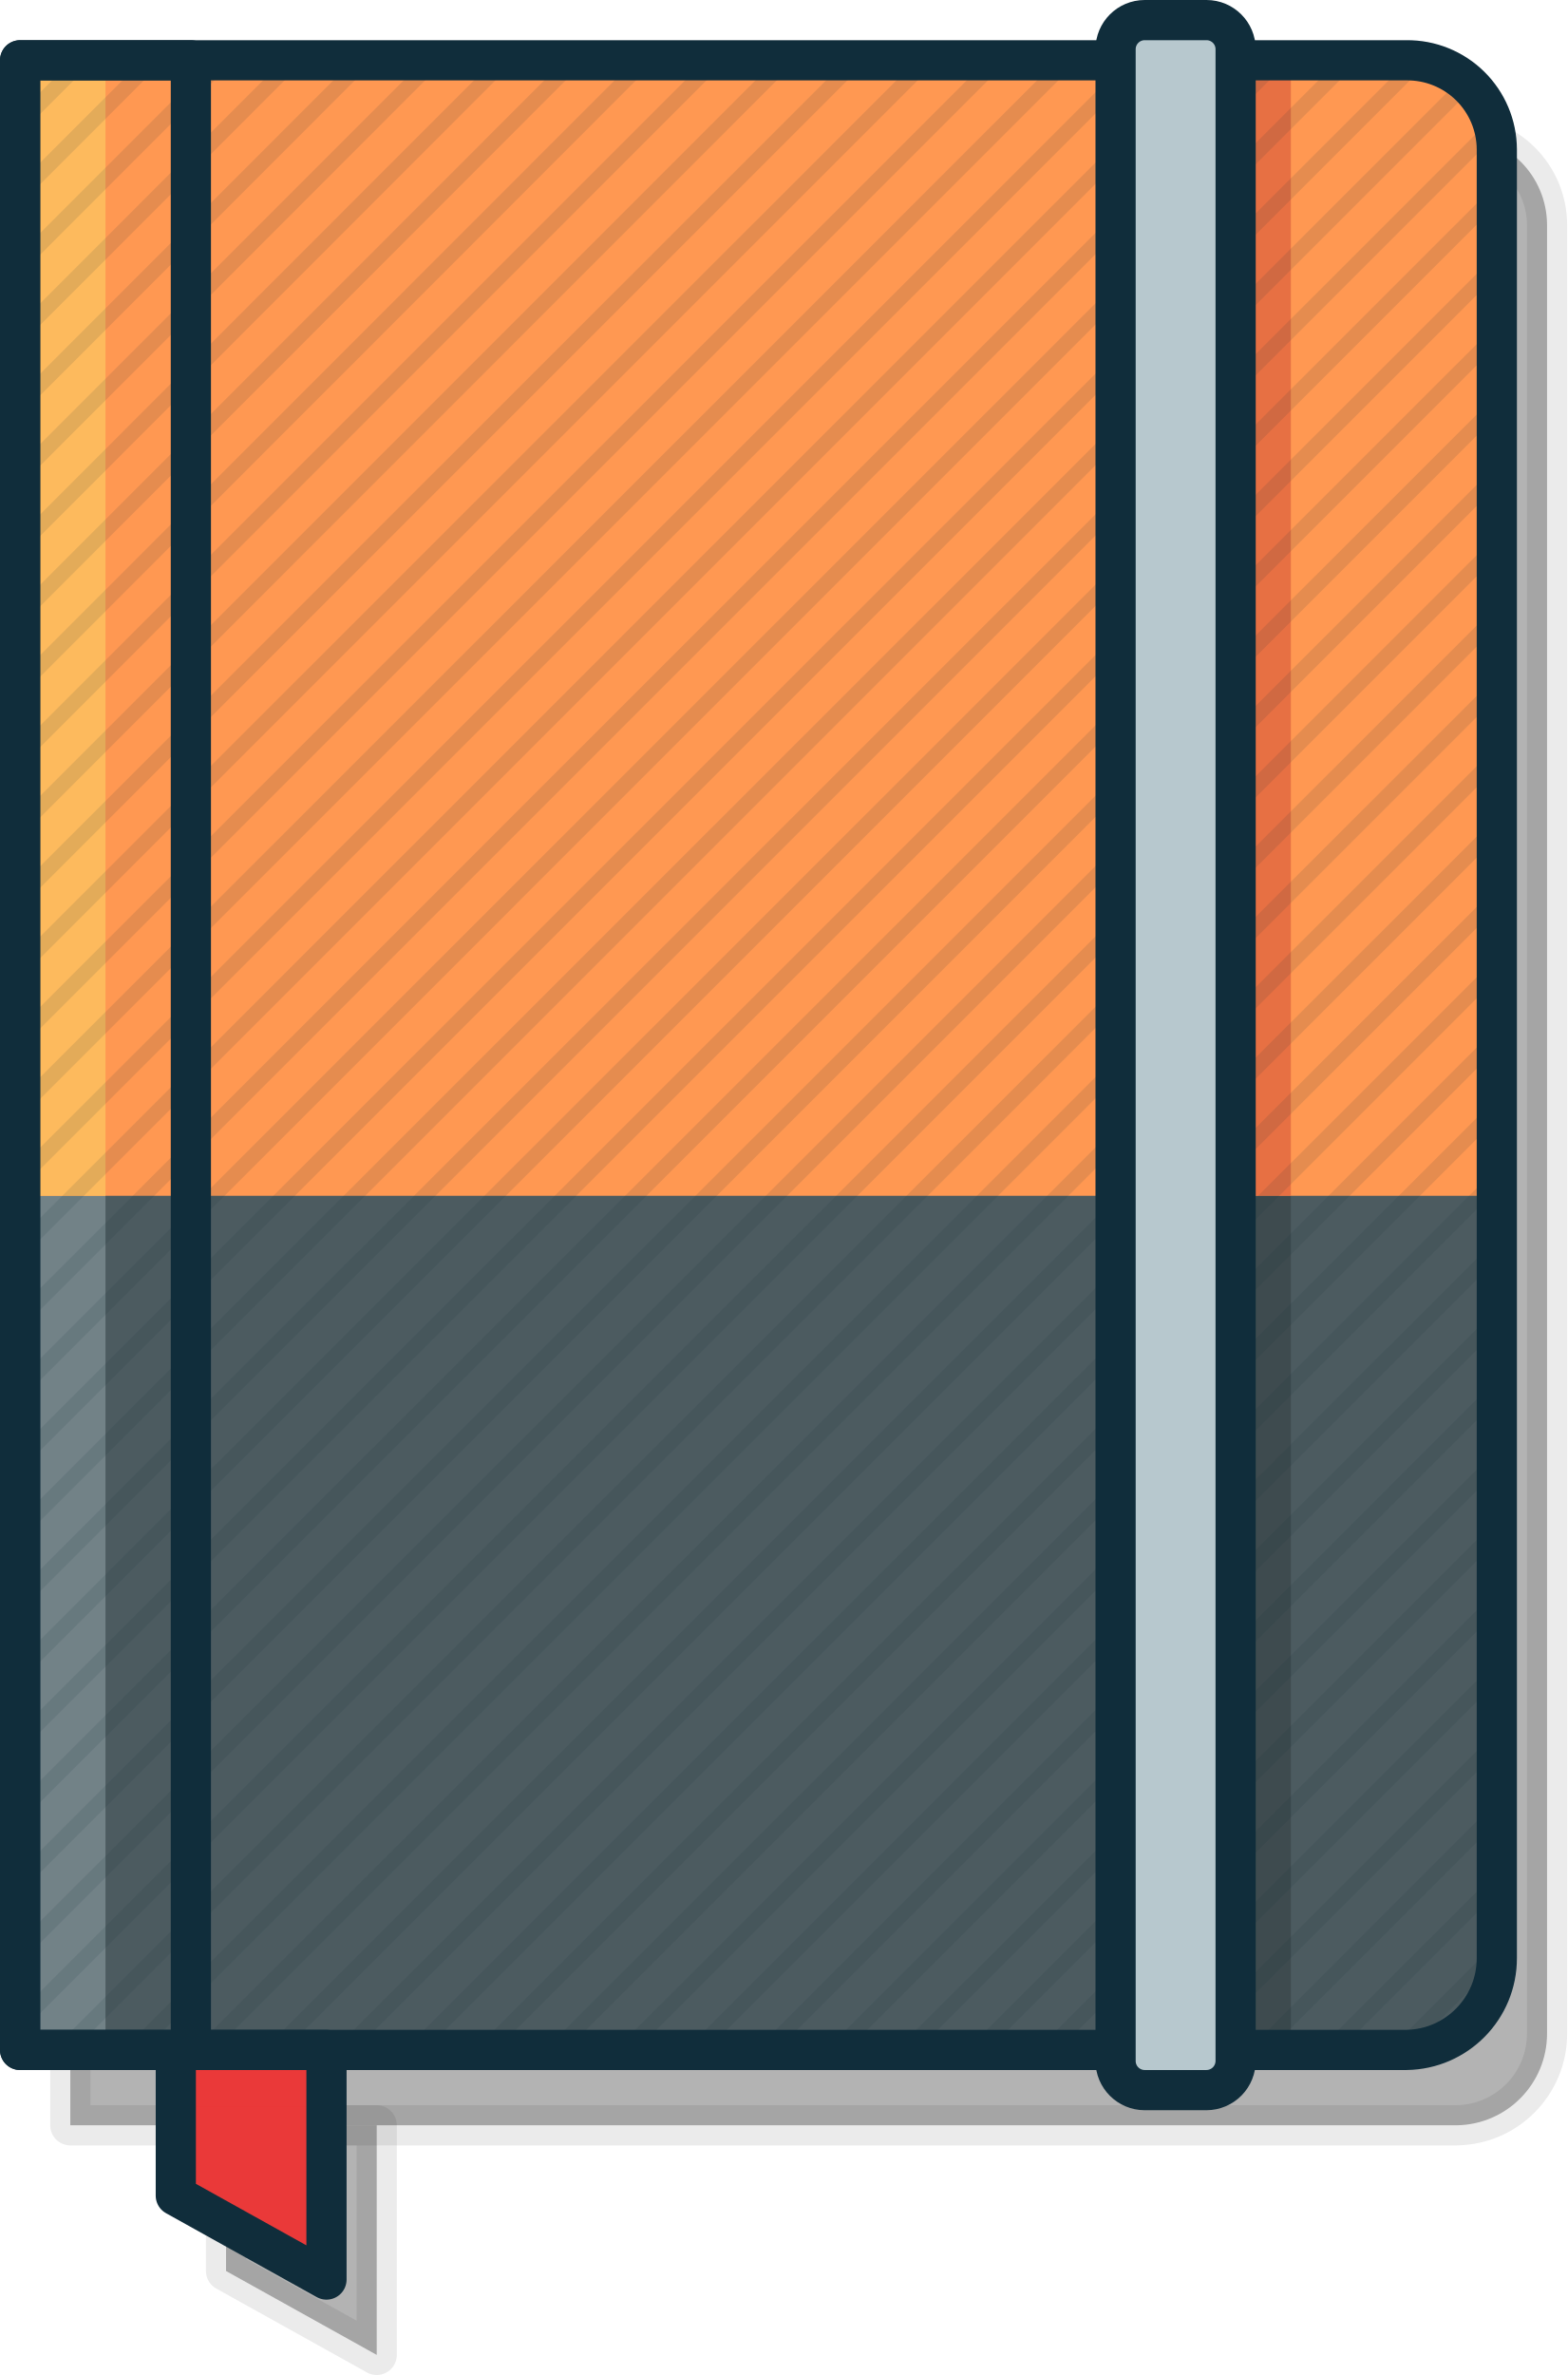
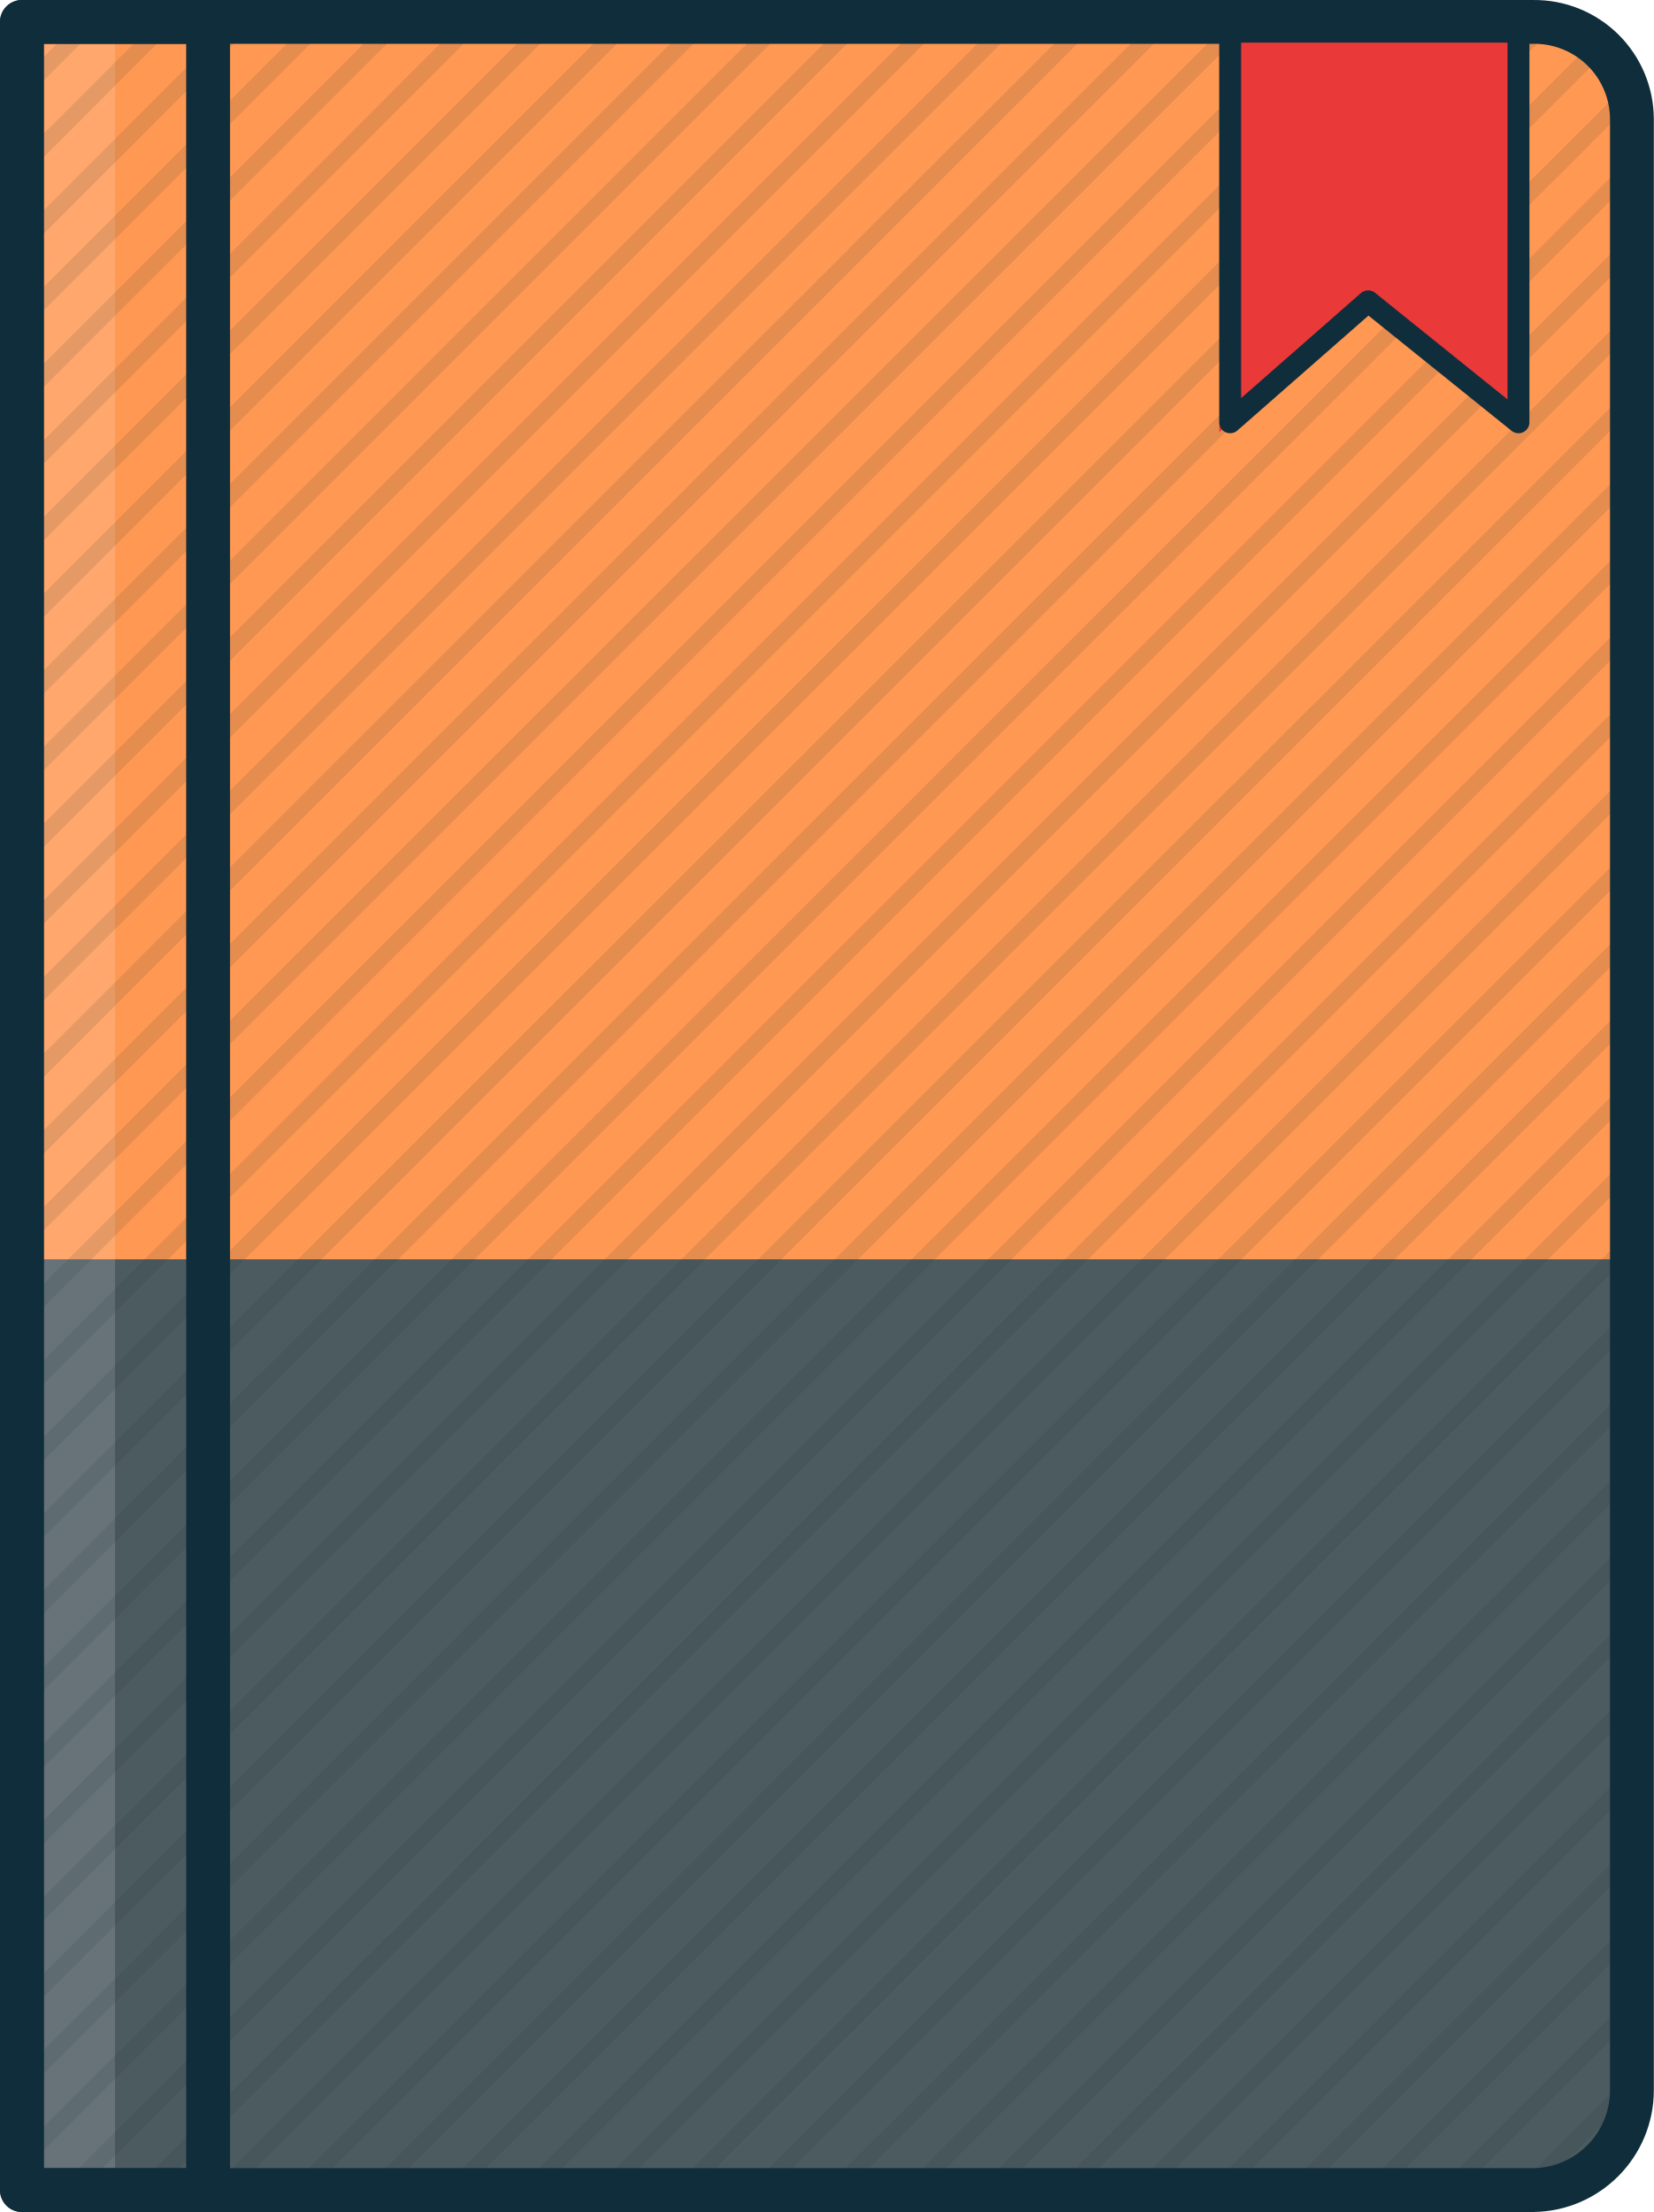
- <svg xmlns="http://www.w3.org/2000/svg" width="312" height="472.7" viewBox="0 0 312 472.7">
+ <svg xmlns="http://www.w3.org/2000/svg" width="302" height="404.002" viewBox="0 0 302 404.002">
  <defs>
+     <style>
+       .cls-1 {
+         fill: #4c5b60;
+       }
+ 
+       .cls-2 {
+         fill: #ff9852;
+       }
+ 
+       .cls-3 {
+         fill: rgba(255,255,255,0.5);
+         opacity: 0.3;
+       }
+ 
+       .cls-4 {
+         opacity: 0.11;
+         clip-path: url(#clip-path);
+       }
+ 
+       .cls-5 {
+         fill: #102d3b;
+       }
+ 
+       .cls-6, .cls-8 {
+         fill: none;
+         stroke: #102d3b;
+         stroke-linecap: round;
+         stroke-linejoin: round;
+         stroke-miterlimit: 10;
+       }
+ 
+       .cls-6 {
+         stroke-width: 8px;
+       }
+ 
+       .cls-7 {
+         fill: #ea3939;
+       }
+ 
+       .cls-8 {
+         stroke-width: 4px;
+       }
+     </style>
    <clipPath id="clip-path">
      <path id="Path_87" data-name="Path 87" d="M664,679H388V283H664a17.8,17.8,0,0,1,18,17.7v360A18.247,18.247,0,0,1,664,679Z" />
    </clipPath>
  </defs>
-   <g id="Group_113" data-name="Group 113" transform="translate(-384 -271)">
-     <path id="XMLID_38_" d="M674,694H398V298H674a17.8,17.8,0,0,1,18,17.7v360A18.247,18.247,0,0,1,674,694Z" fill="rgba(0,0,0,0.3)" stroke="rgba(0,0,0,0.08)" stroke-linecap="round" stroke-linejoin="round" stroke-miterlimit="10" stroke-width="8" />
-     <path id="XMLID_36_" d="M635,702H621a4.951,4.951,0,0,1-5-5V295a4.951,4.951,0,0,1,5-5h14a4.951,4.951,0,0,1,5,5V697a4.951,4.951,0,0,1-5,5Z" fill="none" />
-     <path id="XMLID_34_" d="M459,739.7,429,723V694h30Z" fill="rgba(0,0,0,0.3)" stroke="rgba(0,0,0,0.08)" stroke-linecap="round" stroke-linejoin="round" stroke-miterlimit="10" stroke-width="8" />
-     <path id="XMLID_19_" d="M664,679H388V283H664a17.8,17.8,0,0,1,18,17.7v360A18.247,18.247,0,0,1,664,679Z" fill="#4c5b60" />
-     <rect id="XMLID_54_" width="24" height="396" transform="translate(617 283)" fill="#3e4b4f" />
-     <rect id="XMLID_50_" width="17" height="396" transform="translate(388 283)" fill="#ccdde5" opacity="0.3" />
-     <g id="Group_111" data-name="Group 111">
-       <path id="XMLID_31_" d="M0,0H284a10,10,0,0,1,10,10V226a0,0,0,0,1,0,0H0a0,0,0,0,1,0,0V0A0,0,0,0,1,0,0Z" transform="translate(388 283)" fill="#ff9852" />
-       <rect id="XMLID_51_" width="15" height="226" transform="translate(390 283)" fill="#fdba5d" />
-       <rect id="XMLID_56_" width="17" height="226" transform="translate(624 283)" fill="#d85639" opacity="0.61" />
-       <g id="XMLID_57_" opacity="0.11" clip-path="url(#clip-path)">
+   <g id="book" transform="translate(-384 -278.998)">
+     <path id="XMLID_19_" class="cls-1" d="M664,679H388V283H664a17.8,17.8,0,0,1,18,17.7v360A18.247,18.247,0,0,1,664,679Z" />
+     <path id="XMLID_31_" class="cls-2" d="M0,0H284a10,10,0,0,1,10,10V226H0Z" transform="translate(388 283)" />
+     <rect id="XMLID_50_" class="cls-3" width="17" height="396" transform="translate(388 283)" />
+     <g id="pattern">
+       <g id="XMLID_57_" class="cls-4">
        <g id="Group_16" data-name="Group 16">
          <g id="Group_15" data-name="Group 15">
-             <path id="Path_39" data-name="Path 39" d="M359.4,983.6a1.5,1.5,0,0,1-1.1-.4,1.45,1.45,0,0,1,0-2.1L702.7,636.8a1.485,1.485,0,1,1,2.1,2.1L360.5,983.2a1.5,1.5,0,0,1-1.1.4Z" fill="#102d3b" />
+             <path id="Path_39" data-name="Path 39" class="cls-5" d="M359.4,983.6a1.5,1.5,0,0,1-1.1-.4,1.45,1.45,0,0,1,0-2.1L702.7,636.8a1.485,1.485,0,1,1,2.1,2.1L360.5,983.2a1.5,1.5,0,0,1-1.1.4Z" />
          </g>
        </g>
        <g id="Group_18" data-name="Group 18">
          <g id="Group_17" data-name="Group 17">
-             <path id="Path_40" data-name="Path 40" d="M359.4,969.6a1.5,1.5,0,0,1-1.1-.4,1.45,1.45,0,0,1,0-2.1L702.7,622.8a1.485,1.485,0,1,1,2.1,2.1L360.5,969.2a1.5,1.5,0,0,1-1.1.4Z" fill="#102d3b" />
+             <path id="Path_40" data-name="Path 40" class="cls-5" d="M359.4,969.6a1.5,1.5,0,0,1-1.1-.4,1.45,1.45,0,0,1,0-2.1L702.7,622.8a1.485,1.485,0,1,1,2.1,2.1L360.5,969.2a1.5,1.5,0,0,1-1.1.4Z" />
          </g>
        </g>
        <g id="Group_20" data-name="Group 20">
          <g id="Group_19" data-name="Group 19">
-             <path id="Path_41" data-name="Path 41" d="M359.4,955.6a1.5,1.5,0,0,1-1.1-.4,1.45,1.45,0,0,1,0-2.1L702.7,608.8a1.485,1.485,0,1,1,2.1,2.1L360.5,955.2A1.5,1.5,0,0,1,359.4,955.6Z" fill="#102d3b" />
+             <path id="Path_41" data-name="Path 41" class="cls-5" d="M359.4,955.6a1.5,1.5,0,0,1-1.1-.4,1.45,1.45,0,0,1,0-2.1L702.7,608.8a1.485,1.485,0,1,1,2.1,2.1L360.5,955.2A1.5,1.5,0,0,1,359.4,955.6Z" />
          </g>
        </g>
        <g id="Group_22" data-name="Group 22">
          <g id="Group_21" data-name="Group 21">
-             <path id="Path_42" data-name="Path 42" d="M359.4,941.6a1.5,1.5,0,0,1-1.1-.4,1.45,1.45,0,0,1,0-2.1L702.7,594.8a1.485,1.485,0,1,1,2.1,2.1L360.5,941.2a1.5,1.5,0,0,1-1.1.4Z" fill="#102d3b" />
+             <path id="Path_42" data-name="Path 42" class="cls-5" d="M359.4,941.6a1.5,1.5,0,0,1-1.1-.4,1.45,1.45,0,0,1,0-2.1L702.7,594.8a1.485,1.485,0,1,1,2.1,2.1L360.5,941.2a1.5,1.5,0,0,1-1.1.4Z" />
          </g>
        </g>
        <g id="Group_24" data-name="Group 24">
          <g id="Group_23" data-name="Group 23">
-             <path id="Path_43" data-name="Path 43" d="M359.4,927.6a1.5,1.5,0,0,1-1.1-.4,1.45,1.45,0,0,1,0-2.1L702.7,580.8a1.485,1.485,0,1,1,2.1,2.1L360.5,927.2a1.5,1.5,0,0,1-1.1.4Z" fill="#102d3b" />
+             <path id="Path_43" data-name="Path 43" class="cls-5" d="M359.4,927.6a1.5,1.5,0,0,1-1.1-.4,1.45,1.45,0,0,1,0-2.1L702.7,580.8a1.485,1.485,0,1,1,2.1,2.1L360.5,927.2a1.5,1.5,0,0,1-1.1.4Z" />
          </g>
        </g>
        <g id="Group_26" data-name="Group 26">
          <g id="Group_25" data-name="Group 25">
-             <path id="Path_44" data-name="Path 44" d="M359.4,913.6a1.5,1.5,0,0,1-1.1-.4,1.45,1.45,0,0,1,0-2.1L702.7,566.8a1.485,1.485,0,1,1,2.1,2.1L360.5,913.2A1.5,1.5,0,0,1,359.4,913.6Z" fill="#102d3b" />
+             <path id="Path_44" data-name="Path 44" class="cls-5" d="M359.4,913.6a1.5,1.5,0,0,1-1.1-.4,1.45,1.45,0,0,1,0-2.1L702.7,566.8a1.485,1.485,0,1,1,2.1,2.1L360.5,913.2A1.5,1.5,0,0,1,359.4,913.6Z" />
          </g>
        </g>
        <g id="Group_28" data-name="Group 28">
          <g id="Group_27" data-name="Group 27">
-             <path id="Path_45" data-name="Path 45" d="M359.4,899.6a1.5,1.5,0,0,1-1.1-.4,1.45,1.45,0,0,1,0-2.1L702.7,552.8a1.485,1.485,0,1,1,2.1,2.1L360.5,899.2a1.5,1.5,0,0,1-1.1.4Z" fill="#102d3b" />
+             <path id="Path_45" data-name="Path 45" class="cls-5" d="M359.4,899.6a1.5,1.5,0,0,1-1.1-.4,1.45,1.45,0,0,1,0-2.1L702.7,552.8a1.485,1.485,0,1,1,2.1,2.1L360.5,899.2a1.5,1.5,0,0,1-1.1.4Z" />
          </g>
        </g>
        <g id="Group_30" data-name="Group 30">
          <g id="Group_29" data-name="Group 29">
-             <path id="Path_46" data-name="Path 46" d="M359.4,885.6a1.5,1.5,0,0,1-1.1-.4,1.45,1.45,0,0,1,0-2.1L702.7,538.8a1.485,1.485,0,1,1,2.1,2.1L360.5,885.2a1.5,1.5,0,0,1-1.1.4Z" fill="#102d3b" />
+             <path id="Path_46" data-name="Path 46" class="cls-5" d="M359.4,885.6a1.5,1.5,0,0,1-1.1-.4,1.45,1.45,0,0,1,0-2.1L702.7,538.8a1.485,1.485,0,1,1,2.1,2.1L360.5,885.2a1.5,1.5,0,0,1-1.1.4Z" />
          </g>
        </g>
        <g id="Group_32" data-name="Group 32">
          <g id="Group_31" data-name="Group 31">
-             <path id="Path_47" data-name="Path 47" d="M359.4,871.6a1.5,1.5,0,0,1-1.1-.4,1.45,1.45,0,0,1,0-2.1L702.7,524.8a1.485,1.485,0,1,1,2.1,2.1L360.5,871.2A1.5,1.5,0,0,1,359.4,871.6Z" fill="#102d3b" />
+             <path id="Path_47" data-name="Path 47" class="cls-5" d="M359.4,871.6a1.5,1.5,0,0,1-1.1-.4,1.45,1.45,0,0,1,0-2.1L702.7,524.8a1.485,1.485,0,1,1,2.1,2.1L360.5,871.2A1.5,1.5,0,0,1,359.4,871.6Z" />
          </g>
        </g>
        <g id="Group_34" data-name="Group 34">
          <g id="Group_33" data-name="Group 33">
-             <path id="Path_48" data-name="Path 48" d="M359.4,857.6a1.5,1.5,0,0,1-1.1-.4,1.45,1.45,0,0,1,0-2.1L702.7,510.8a1.485,1.485,0,1,1,2.1,2.1L360.5,857.2a1.5,1.5,0,0,1-1.1.4Z" fill="#102d3b" />
+             <path id="Path_48" data-name="Path 48" class="cls-5" d="M359.4,857.6a1.5,1.5,0,0,1-1.1-.4,1.45,1.45,0,0,1,0-2.1L702.7,510.8a1.485,1.485,0,1,1,2.1,2.1L360.5,857.2a1.5,1.5,0,0,1-1.1.4Z" />
          </g>
        </g>
        <g id="Group_36" data-name="Group 36">
          <g id="Group_35" data-name="Group 35">
-             <path id="Path_49" data-name="Path 49" d="M359.4,843.6a1.5,1.5,0,0,1-1.1-.4,1.45,1.45,0,0,1,0-2.1L702.7,496.8a1.485,1.485,0,1,1,2.1,2.1L360.5,843.2a1.5,1.5,0,0,1-1.1.4Z" fill="#102d3b" />
+             <path id="Path_49" data-name="Path 49" class="cls-5" d="M359.4,843.6a1.5,1.5,0,0,1-1.1-.4,1.45,1.45,0,0,1,0-2.1L702.7,496.8a1.485,1.485,0,1,1,2.1,2.1L360.5,843.2a1.5,1.5,0,0,1-1.1.4Z" />
          </g>
        </g>
        <g id="Group_38" data-name="Group 38">
          <g id="Group_37" data-name="Group 37">
-             <path id="Path_50" data-name="Path 50" d="M359.4,829.6a1.5,1.5,0,0,1-1.1-.4,1.45,1.45,0,0,1,0-2.1L702.7,482.8a1.485,1.485,0,1,1,2.1,2.1L360.5,829.2A1.5,1.5,0,0,1,359.4,829.6Z" fill="#102d3b" />
+             <path id="Path_50" data-name="Path 50" class="cls-5" d="M359.4,829.6a1.5,1.5,0,0,1-1.1-.4,1.45,1.45,0,0,1,0-2.1L702.7,482.8a1.485,1.485,0,1,1,2.1,2.1L360.5,829.2A1.5,1.5,0,0,1,359.4,829.6Z" />
          </g>
        </g>
        <g id="Group_40" data-name="Group 40">
          <g id="Group_39" data-name="Group 39">
-             <path id="Path_51" data-name="Path 51" d="M359.4,815.6a1.5,1.5,0,0,1-1.1-.4,1.45,1.45,0,0,1,0-2.1L702.7,468.8a1.485,1.485,0,1,1,2.1,2.1L360.5,815.2a1.5,1.5,0,0,1-1.1.4Z" fill="#102d3b" />
+             <path id="Path_51" data-name="Path 51" class="cls-5" d="M359.4,815.6a1.5,1.5,0,0,1-1.1-.4,1.45,1.45,0,0,1,0-2.1L702.7,468.8a1.485,1.485,0,1,1,2.1,2.1L360.5,815.2a1.5,1.5,0,0,1-1.1.4Z" />
          </g>
        </g>
        <g id="Group_42" data-name="Group 42">
          <g id="Group_41" data-name="Group 41">
-             <path id="Path_52" data-name="Path 52" d="M359.4,801.6a1.5,1.5,0,0,1-1.1-.4,1.45,1.45,0,0,1,0-2.1L702.7,454.8a1.485,1.485,0,1,1,2.1,2.1L360.5,801.2a1.5,1.5,0,0,1-1.1.4Z" fill="#102d3b" />
+             <path id="Path_52" data-name="Path 52" class="cls-5" d="M359.4,801.6a1.5,1.5,0,0,1-1.1-.4,1.45,1.45,0,0,1,0-2.1L702.7,454.8a1.485,1.485,0,1,1,2.1,2.1L360.5,801.2a1.5,1.5,0,0,1-1.1.4Z" />
          </g>
        </g>
        <g id="Group_44" data-name="Group 44">
          <g id="Group_43" data-name="Group 43">
-             <path id="Path_53" data-name="Path 53" d="M359.4,787.6a1.5,1.5,0,0,1-1.1-.4,1.45,1.45,0,0,1,0-2.1L702.7,440.8a1.485,1.485,0,1,1,2.1,2.1L360.5,787.2A1.5,1.5,0,0,1,359.4,787.6Z" fill="#102d3b" />
+             <path id="Path_53" data-name="Path 53" class="cls-5" d="M359.4,787.6a1.5,1.5,0,0,1-1.1-.4,1.45,1.45,0,0,1,0-2.1L702.7,440.8a1.485,1.485,0,1,1,2.1,2.1L360.5,787.2A1.5,1.5,0,0,1,359.4,787.6Z" />
          </g>
        </g>
        <g id="Group_46" data-name="Group 46">
          <g id="Group_45" data-name="Group 45">
-             <path id="Path_54" data-name="Path 54" d="M359.4,773.6a1.5,1.5,0,0,1-1.1-.4,1.45,1.45,0,0,1,0-2.1L702.7,426.8a1.485,1.485,0,1,1,2.1,2.1L360.5,773.2a1.5,1.5,0,0,1-1.1.4Z" fill="#102d3b" />
+             <path id="Path_54" data-name="Path 54" class="cls-5" d="M359.4,773.6a1.5,1.5,0,0,1-1.1-.4,1.45,1.45,0,0,1,0-2.1L702.7,426.8a1.485,1.485,0,1,1,2.1,2.1L360.5,773.2a1.5,1.5,0,0,1-1.1.4Z" />
          </g>
        </g>
        <g id="Group_48" data-name="Group 48">
          <g id="Group_47" data-name="Group 47">
-             <path id="Path_55" data-name="Path 55" d="M359.4,759.6a1.5,1.5,0,0,1-1.1-.4,1.45,1.45,0,0,1,0-2.1L702.7,412.8a1.485,1.485,0,1,1,2.1,2.1L360.5,759.2a1.5,1.5,0,0,1-1.1.4Z" fill="#102d3b" />
+             <path id="Path_55" data-name="Path 55" class="cls-5" d="M359.4,759.6a1.5,1.5,0,0,1-1.1-.4,1.45,1.45,0,0,1,0-2.1L702.7,412.8a1.485,1.485,0,1,1,2.1,2.1L360.5,759.2a1.5,1.5,0,0,1-1.1.4Z" />
          </g>
        </g>
        <g id="Group_50" data-name="Group 50">
          <g id="Group_49" data-name="Group 49">
-             <path id="Path_56" data-name="Path 56" d="M359.4,745.6a1.5,1.5,0,0,1-1.1-.4,1.45,1.45,0,0,1,0-2.1L702.7,398.8a1.485,1.485,0,1,1,2.1,2.1L360.5,745.2a1.5,1.5,0,0,1-1.1.4Z" fill="#102d3b" />
+             <path id="Path_56" data-name="Path 56" class="cls-5" d="M359.4,745.6a1.5,1.5,0,0,1-1.1-.4,1.45,1.45,0,0,1,0-2.1L702.7,398.8a1.485,1.485,0,1,1,2.1,2.1L360.5,745.2a1.5,1.5,0,0,1-1.1.4Z" />
          </g>
        </g>
        <g id="Group_52" data-name="Group 52">
          <g id="Group_51" data-name="Group 51">
-             <path id="Path_57" data-name="Path 57" d="M359.4,731.6a1.5,1.5,0,0,1-1.1-.4,1.45,1.45,0,0,1,0-2.1L702.7,384.8a1.485,1.485,0,1,1,2.1,2.1L360.5,731.2a1.5,1.5,0,0,1-1.1.4Z" fill="#102d3b" />
+             <path id="Path_57" data-name="Path 57" class="cls-5" d="M359.4,731.6a1.5,1.5,0,0,1-1.1-.4,1.45,1.45,0,0,1,0-2.1L702.7,384.8a1.485,1.485,0,1,1,2.1,2.1L360.5,731.2a1.5,1.5,0,0,1-1.1.4Z" />
          </g>
        </g>
        <g id="Group_54" data-name="Group 54">
          <g id="Group_53" data-name="Group 53">
-             <path id="Path_58" data-name="Path 58" d="M359.4,717.6a1.5,1.5,0,0,1-1.1-.4,1.45,1.45,0,0,1,0-2.1L702.7,370.8a1.485,1.485,0,1,1,2.1,2.1L360.5,717.2a1.5,1.5,0,0,1-1.1.4Z" fill="#102d3b" />
+             <path id="Path_58" data-name="Path 58" class="cls-5" d="M359.4,717.6a1.5,1.5,0,0,1-1.1-.4,1.45,1.45,0,0,1,0-2.1L702.7,370.8a1.485,1.485,0,1,1,2.1,2.1L360.5,717.2a1.5,1.5,0,0,1-1.1.4Z" />
          </g>
        </g>
        <g id="Group_56" data-name="Group 56">
          <g id="Group_55" data-name="Group 55">
-             <path id="Path_59" data-name="Path 59" d="M359.4,703.6a1.5,1.5,0,0,1-1.1-.4,1.45,1.45,0,0,1,0-2.1L702.7,356.8a1.485,1.485,0,1,1,2.1,2.1L360.5,703.2a1.5,1.5,0,0,1-1.1.4Z" fill="#102d3b" />
+             <path id="Path_59" data-name="Path 59" class="cls-5" d="M359.4,703.6a1.5,1.5,0,0,1-1.1-.4,1.45,1.45,0,0,1,0-2.1L702.7,356.8a1.485,1.485,0,1,1,2.1,2.1L360.5,703.2a1.5,1.5,0,0,1-1.1.4Z" />
          </g>
        </g>
        <g id="Group_58" data-name="Group 58">
          <g id="Group_57" data-name="Group 57">
-             <path id="Path_60" data-name="Path 60" d="M359.4,689.6a1.5,1.5,0,0,1-1.1-.4,1.45,1.45,0,0,1,0-2.1L702.7,342.8a1.485,1.485,0,1,1,2.1,2.1L360.5,689.2a1.5,1.5,0,0,1-1.1.4Z" fill="#102d3b" />
+             <path id="Path_60" data-name="Path 60" class="cls-5" d="M359.4,689.6a1.5,1.5,0,0,1-1.1-.4,1.45,1.45,0,0,1,0-2.1L702.7,342.8a1.485,1.485,0,1,1,2.1,2.1L360.5,689.2a1.5,1.5,0,0,1-1.1.4Z" />
          </g>
        </g>
        <g id="Group_60" data-name="Group 60">
          <g id="Group_59" data-name="Group 59">
-             <path id="Path_61" data-name="Path 61" d="M359.4,675.6a1.5,1.5,0,0,1-1.1-.4,1.45,1.45,0,0,1,0-2.1L702.7,328.8a1.485,1.485,0,1,1,2.1,2.1L360.5,675.2a1.5,1.5,0,0,1-1.1.4Z" fill="#102d3b" />
+             <path id="Path_61" data-name="Path 61" class="cls-5" d="M359.4,675.6a1.5,1.5,0,0,1-1.1-.4,1.45,1.45,0,0,1,0-2.1L702.7,328.8a1.485,1.485,0,1,1,2.1,2.1L360.5,675.2a1.5,1.5,0,0,1-1.1.4Z" />
          </g>
        </g>
        <g id="Group_62" data-name="Group 62">
          <g id="Group_61" data-name="Group 61">
-             <path id="Path_62" data-name="Path 62" d="M359.4,661.6a1.5,1.5,0,0,1-1.1-.4,1.45,1.45,0,0,1,0-2.1L702.7,314.8a1.485,1.485,0,1,1,2.1,2.1L360.5,661.2a1.5,1.5,0,0,1-1.1.4Z" fill="#102d3b" />
+             <path id="Path_62" data-name="Path 62" class="cls-5" d="M359.4,661.6a1.5,1.5,0,0,1-1.1-.4,1.45,1.45,0,0,1,0-2.1L702.7,314.8a1.485,1.485,0,1,1,2.1,2.1L360.5,661.2a1.5,1.5,0,0,1-1.1.4Z" />
          </g>
        </g>
        <g id="Group_64" data-name="Group 64">
          <g id="Group_63" data-name="Group 63">
-             <path id="Path_63" data-name="Path 63" d="M359.4,647.6a1.5,1.5,0,0,1-1.1-.4,1.45,1.45,0,0,1,0-2.1L702.7,300.8a1.485,1.485,0,1,1,2.1,2.1L360.5,647.2a1.5,1.5,0,0,1-1.1.4Z" fill="#102d3b" />
+             <path id="Path_63" data-name="Path 63" class="cls-5" d="M359.4,647.6a1.5,1.5,0,0,1-1.1-.4,1.45,1.45,0,0,1,0-2.1L702.7,300.8a1.485,1.485,0,1,1,2.1,2.1L360.5,647.2a1.5,1.5,0,0,1-1.1.4Z" />
          </g>
        </g>
        <g id="Group_66" data-name="Group 66">
          <g id="Group_65" data-name="Group 65">
-             <path id="Path_64" data-name="Path 64" d="M359.4,633.6a1.5,1.5,0,0,1-1.1-.4,1.45,1.45,0,0,1,0-2.1L702.7,286.8a1.485,1.485,0,1,1,2.1,2.1L360.5,633.2a1.5,1.5,0,0,1-1.1.4Z" fill="#102d3b" />
+             <path id="Path_64" data-name="Path 64" class="cls-5" d="M359.4,633.6a1.5,1.5,0,0,1-1.1-.4,1.45,1.45,0,0,1,0-2.1L702.7,286.8a1.485,1.485,0,1,1,2.1,2.1L360.5,633.2a1.5,1.5,0,0,1-1.1.4Z" />
          </g>
        </g>
        <g id="Group_68" data-name="Group 68">
          <g id="Group_67" data-name="Group 67">
-             <path id="Path_65" data-name="Path 65" d="M359.4,619.6a1.5,1.5,0,0,1-1.1-.4,1.45,1.45,0,0,1,0-2.1L702.7,272.8a1.485,1.485,0,1,1,2.1,2.1L360.5,619.2a1.5,1.5,0,0,1-1.1.4Z" fill="#102d3b" />
+             <path id="Path_65" data-name="Path 65" class="cls-5" d="M359.4,619.6a1.5,1.5,0,0,1-1.1-.4,1.45,1.45,0,0,1,0-2.1L702.7,272.8a1.485,1.485,0,1,1,2.1,2.1L360.5,619.2a1.5,1.5,0,0,1-1.1.4Z" />
          </g>
        </g>
        <g id="Group_70" data-name="Group 70">
          <g id="Group_69" data-name="Group 69">
-             <path id="Path_66" data-name="Path 66" d="M359.4,605.6a1.5,1.5,0,0,1-1.1-.4,1.45,1.45,0,0,1,0-2.1L702.7,258.8a1.485,1.485,0,1,1,2.1,2.1L360.5,605.2a1.5,1.5,0,0,1-1.1.4Z" fill="#102d3b" />
+             <path id="Path_66" data-name="Path 66" class="cls-5" d="M359.4,605.6a1.5,1.5,0,0,1-1.1-.4,1.45,1.45,0,0,1,0-2.1L702.7,258.8a1.485,1.485,0,1,1,2.1,2.1L360.5,605.2a1.5,1.5,0,0,1-1.1.4Z" />
          </g>
        </g>
        <g id="Group_72" data-name="Group 72">
          <g id="Group_71" data-name="Group 71">
-             <path id="Path_67" data-name="Path 67" d="M359.4,591.6a1.5,1.5,0,0,1-1.1-.4,1.45,1.45,0,0,1,0-2.1L702.7,244.8a1.485,1.485,0,1,1,2.1,2.1L360.5,591.2a1.5,1.5,0,0,1-1.1.4Z" fill="#102d3b" />
+             <path id="Path_67" data-name="Path 67" class="cls-5" d="M359.4,591.6a1.5,1.5,0,0,1-1.1-.4,1.45,1.45,0,0,1,0-2.1L702.7,244.8a1.485,1.485,0,1,1,2.1,2.1L360.5,591.2a1.5,1.5,0,0,1-1.1.4Z" />
          </g>
        </g>
        <g id="Group_74" data-name="Group 74">
          <g id="Group_73" data-name="Group 73">
-             <path id="Path_68" data-name="Path 68" d="M359.4,577.6a1.5,1.5,0,0,1-1.1-.4,1.45,1.45,0,0,1,0-2.1L702.7,230.8a1.485,1.485,0,1,1,2.1,2.1L360.5,577.2a1.5,1.5,0,0,1-1.1.4Z" fill="#102d3b" />
+             <path id="Path_68" data-name="Path 68" class="cls-5" d="M359.4,577.6a1.5,1.5,0,0,1-1.1-.4,1.45,1.45,0,0,1,0-2.1L702.7,230.8a1.485,1.485,0,1,1,2.1,2.1L360.5,577.2a1.5,1.5,0,0,1-1.1.4Z" />
          </g>
        </g>
        <g id="Group_76" data-name="Group 76">
          <g id="Group_75" data-name="Group 75">
-             <path id="Path_69" data-name="Path 69" d="M359.4,563.6a1.5,1.5,0,0,1-1.1-.4,1.45,1.45,0,0,1,0-2.1L702.7,216.8a1.485,1.485,0,1,1,2.1,2.1L360.5,563.2a1.5,1.5,0,0,1-1.1.4Z" fill="#102d3b" />
+             <path id="Path_69" data-name="Path 69" class="cls-5" d="M359.4,563.6a1.5,1.5,0,0,1-1.1-.4,1.45,1.45,0,0,1,0-2.1L702.7,216.8a1.485,1.485,0,1,1,2.1,2.1L360.5,563.2a1.5,1.5,0,0,1-1.1.4Z" />
          </g>
        </g>
        <g id="Group_78" data-name="Group 78">
          <g id="Group_77" data-name="Group 77">
-             <path id="Path_70" data-name="Path 70" d="M359.4,549.6a1.5,1.5,0,0,1-1.1-.4,1.45,1.45,0,0,1,0-2.1L702.7,202.8a1.485,1.485,0,1,1,2.1,2.1L360.5,549.2a1.5,1.5,0,0,1-1.1.4Z" fill="#102d3b" />
+             <path id="Path_70" data-name="Path 70" class="cls-5" d="M359.4,549.6a1.5,1.5,0,0,1-1.1-.4,1.45,1.45,0,0,1,0-2.1L702.7,202.8a1.485,1.485,0,1,1,2.1,2.1L360.5,549.2a1.5,1.5,0,0,1-1.1.4Z" />
          </g>
        </g>
        <g id="Group_80" data-name="Group 80">
          <g id="Group_79" data-name="Group 79">
-             <path id="Path_71" data-name="Path 71" d="M359.4,535.6a1.5,1.5,0,0,1-1.1-.4,1.45,1.45,0,0,1,0-2.1L702.7,188.8a1.485,1.485,0,1,1,2.1,2.1L360.5,535.2a1.5,1.5,0,0,1-1.1.4Z" fill="#102d3b" />
+             <path id="Path_71" data-name="Path 71" class="cls-5" d="M359.4,535.6a1.5,1.5,0,0,1-1.1-.4,1.45,1.45,0,0,1,0-2.1L702.7,188.8a1.485,1.485,0,1,1,2.1,2.1L360.5,535.2a1.5,1.5,0,0,1-1.1.4Z" />
          </g>
        </g>
        <g id="Group_82" data-name="Group 82">
          <g id="Group_81" data-name="Group 81">
-             <path id="Path_72" data-name="Path 72" d="M359.4,521.6a1.5,1.5,0,0,1-1.1-.4,1.45,1.45,0,0,1,0-2.1L702.7,174.8a1.485,1.485,0,1,1,2.1,2.1L360.5,521.2a1.5,1.5,0,0,1-1.1.4Z" fill="#102d3b" />
+             <path id="Path_72" data-name="Path 72" class="cls-5" d="M359.4,521.6a1.5,1.5,0,0,1-1.1-.4,1.45,1.45,0,0,1,0-2.1L702.7,174.8a1.485,1.485,0,1,1,2.1,2.1L360.5,521.2a1.5,1.5,0,0,1-1.1.4Z" />
          </g>
        </g>
        <g id="Group_84" data-name="Group 84">
          <g id="Group_83" data-name="Group 83">
-             <path id="Path_73" data-name="Path 73" d="M359.4,507.6a1.5,1.5,0,0,1-1.1-.4,1.45,1.45,0,0,1,0-2.1L702.7,160.8a1.485,1.485,0,1,1,2.1,2.1L360.5,507.2A1.5,1.5,0,0,1,359.4,507.6Z" fill="#102d3b" />
+             <path id="Path_73" data-name="Path 73" class="cls-5" d="M359.4,507.6a1.5,1.5,0,0,1-1.1-.4,1.45,1.45,0,0,1,0-2.1L702.7,160.8a1.485,1.485,0,1,1,2.1,2.1L360.5,507.2A1.5,1.5,0,0,1,359.4,507.6Z" />
          </g>
        </g>
        <g id="Group_86" data-name="Group 86">
          <g id="Group_85" data-name="Group 85">
-             <path id="Path_74" data-name="Path 74" d="M359.4,493.6a1.5,1.5,0,0,1-1.1-.4,1.45,1.45,0,0,1,0-2.1L702.7,146.8a1.485,1.485,0,1,1,2.1,2.1L360.5,493.2A1.5,1.5,0,0,1,359.4,493.6Z" fill="#102d3b" />
+             <path id="Path_74" data-name="Path 74" class="cls-5" d="M359.4,493.6a1.5,1.5,0,0,1-1.1-.4,1.45,1.45,0,0,1,0-2.1L702.7,146.8a1.485,1.485,0,1,1,2.1,2.1L360.5,493.2A1.5,1.5,0,0,1,359.4,493.6Z" />
          </g>
        </g>
        <g id="Group_88" data-name="Group 88">
          <g id="Group_87" data-name="Group 87">
-             <path id="Path_75" data-name="Path 75" d="M359.4,479.6a1.5,1.5,0,0,1-1.1-.4,1.45,1.45,0,0,1,0-2.1L702.7,132.8a1.485,1.485,0,1,1,2.1,2.1L360.5,479.2a1.5,1.5,0,0,1-1.1.4Z" fill="#102d3b" />
+             <path id="Path_75" data-name="Path 75" class="cls-5" d="M359.4,479.6a1.5,1.5,0,0,1-1.1-.4,1.45,1.45,0,0,1,0-2.1L702.7,132.8a1.485,1.485,0,1,1,2.1,2.1L360.5,479.2a1.5,1.5,0,0,1-1.1.4Z" />
          </g>
        </g>
        <g id="Group_90" data-name="Group 90">
          <g id="Group_89" data-name="Group 89">
-             <path id="Path_76" data-name="Path 76" d="M359.4,465.6a1.5,1.5,0,0,1-1.1-.4,1.45,1.45,0,0,1,0-2.1L702.7,118.7a1.485,1.485,0,1,1,2.1,2.1L360.5,465.2A1.5,1.5,0,0,1,359.4,465.6Z" fill="#102d3b" />
+             <path id="Path_76" data-name="Path 76" class="cls-5" d="M359.4,465.6a1.5,1.5,0,0,1-1.1-.4,1.45,1.45,0,0,1,0-2.1L702.7,118.7a1.485,1.485,0,1,1,2.1,2.1L360.5,465.2A1.5,1.5,0,0,1,359.4,465.6Z" />
          </g>
        </g>
        <g id="Group_92" data-name="Group 92">
          <g id="Group_91" data-name="Group 91">
-             <path id="Path_77" data-name="Path 77" d="M359.4,451.6a1.5,1.5,0,0,1-1.1-.4,1.45,1.45,0,0,1,0-2.1L702.7,104.7a1.485,1.485,0,1,1,2.1,2.1L360.5,451.2A1.5,1.5,0,0,1,359.4,451.6Z" fill="#102d3b" />
+             <path id="Path_77" data-name="Path 77" class="cls-5" d="M359.4,451.6a1.5,1.5,0,0,1-1.1-.4,1.45,1.45,0,0,1,0-2.1L702.7,104.7a1.485,1.485,0,1,1,2.1,2.1L360.5,451.2A1.5,1.5,0,0,1,359.4,451.6Z" />
          </g>
        </g>
        <g id="Group_94" data-name="Group 94">
          <g id="Group_93" data-name="Group 93">
-             <path id="Path_78" data-name="Path 78" d="M359.4,437.6a1.5,1.5,0,0,1-1.1-.4,1.45,1.45,0,0,1,0-2.1L702.7,90.6a1.485,1.485,0,1,1,2.1,2.1L360.5,437.2a1.5,1.5,0,0,1-1.1.4Z" fill="#102d3b" />
+             <path id="Path_78" data-name="Path 78" class="cls-5" d="M359.4,437.6a1.5,1.5,0,0,1-1.1-.4,1.45,1.45,0,0,1,0-2.1L702.7,90.6a1.485,1.485,0,1,1,2.1,2.1L360.5,437.2a1.5,1.5,0,0,1-1.1.4Z" />
          </g>
        </g>
        <g id="Group_96" data-name="Group 96">
          <g id="Group_95" data-name="Group 95">
-             <path id="Path_79" data-name="Path 79" d="M359.4,423.6a1.5,1.5,0,0,1-1.1-.4,1.45,1.45,0,0,1,0-2.1L702.7,76.6a1.485,1.485,0,1,1,2.1,2.1L360.5,423.2A1.5,1.5,0,0,1,359.4,423.6Z" fill="#102d3b" />
+             <path id="Path_79" data-name="Path 79" class="cls-5" d="M359.4,423.6a1.5,1.5,0,0,1-1.1-.4,1.45,1.45,0,0,1,0-2.1L702.7,76.6a1.485,1.485,0,1,1,2.1,2.1L360.5,423.2A1.5,1.5,0,0,1,359.4,423.6Z" />
          </g>
        </g>
        <g id="Group_98" data-name="Group 98">
          <g id="Group_97" data-name="Group 97">
-             <path id="Path_80" data-name="Path 80" d="M359.4,409.6a1.5,1.5,0,0,1-1.1-.4,1.45,1.45,0,0,1,0-2.1L702.7,62.6a1.485,1.485,0,1,1,2.1,2.1L360.5,409.2A1.5,1.5,0,0,1,359.4,409.6Z" fill="#102d3b" />
+             <path id="Path_80" data-name="Path 80" class="cls-5" d="M359.4,409.6a1.5,1.5,0,0,1-1.1-.4,1.45,1.45,0,0,1,0-2.1L702.7,62.6a1.485,1.485,0,1,1,2.1,2.1L360.5,409.2A1.5,1.5,0,0,1,359.4,409.6Z" />
          </g>
        </g>
        <g id="Group_100" data-name="Group 100">
          <g id="Group_99" data-name="Group 99">
-             <path id="Path_81" data-name="Path 81" d="M359.4,395.6a1.5,1.5,0,0,1-1.1-.4,1.45,1.45,0,0,1,0-2.1L702.7,48.6a1.485,1.485,0,1,1,2.1,2.1L360.5,395.2a1.5,1.5,0,0,1-1.1.4Z" fill="#102d3b" />
+             <path id="Path_81" data-name="Path 81" class="cls-5" d="M359.4,395.6a1.5,1.5,0,0,1-1.1-.4,1.45,1.45,0,0,1,0-2.1L702.7,48.6a1.485,1.485,0,1,1,2.1,2.1L360.5,395.2a1.5,1.5,0,0,1-1.1.4Z" />
          </g>
        </g>
        <g id="Group_102" data-name="Group 102">
          <g id="Group_101" data-name="Group 101">
-             <path id="Path_82" data-name="Path 82" d="M359.4,381.6a1.5,1.5,0,0,1-1.1-.4,1.45,1.45,0,0,1,0-2.1L702.7,34.6a1.485,1.485,0,1,1,2.1,2.1L360.5,381.2A1.5,1.5,0,0,1,359.4,381.6Z" fill="#102d3b" />
+             <path id="Path_82" data-name="Path 82" class="cls-5" d="M359.4,381.6a1.5,1.5,0,0,1-1.1-.4,1.45,1.45,0,0,1,0-2.1L702.7,34.6a1.485,1.485,0,1,1,2.1,2.1L360.5,381.2A1.5,1.5,0,0,1,359.4,381.6Z" />
          </g>
        </g>
        <g id="Group_104" data-name="Group 104">
          <g id="Group_103" data-name="Group 103">
-             <path id="Path_83" data-name="Path 83" d="M359.4,367.6a1.5,1.5,0,0,1-1.1-.4,1.45,1.45,0,0,1,0-2.1L702.7,20.6a1.485,1.485,0,1,1,2.1,2.1L360.5,367.2A1.5,1.5,0,0,1,359.4,367.6Z" fill="#102d3b" />
+             <path id="Path_83" data-name="Path 83" class="cls-5" d="M359.4,367.6a1.5,1.5,0,0,1-1.1-.4,1.45,1.45,0,0,1,0-2.1L702.7,20.6a1.485,1.485,0,1,1,2.1,2.1L360.5,367.2A1.5,1.5,0,0,1,359.4,367.6Z" />
          </g>
        </g>
        <g id="Group_106" data-name="Group 106">
          <g id="Group_105" data-name="Group 105">
-             <path id="Path_84" data-name="Path 84" d="M359.4,353.6a1.5,1.5,0,0,1-1.1-.4,1.45,1.45,0,0,1,0-2.1L702.7,6.6a1.485,1.485,0,1,1,2.1,2.1L360.5,353.2A1.5,1.5,0,0,1,359.4,353.6Z" fill="#102d3b" />
+             <path id="Path_84" data-name="Path 84" class="cls-5" d="M359.4,353.6a1.5,1.5,0,0,1-1.1-.4,1.45,1.45,0,0,1,0-2.1L702.7,6.6a1.485,1.485,0,1,1,2.1,2.1L360.5,353.2A1.5,1.5,0,0,1,359.4,353.6Z" />
          </g>
        </g>
        <g id="Group_108" data-name="Group 108">
          <g id="Group_107" data-name="Group 107">
-             <path id="Path_85" data-name="Path 85" d="M359.4,339.6a1.5,1.5,0,0,1-1.1-.4,1.45,1.45,0,0,1,0-2.1l312.8-313a1.485,1.485,0,1,1,2.1,2.1l-312.7,313a1.5,1.5,0,0,1-1.1.4Z" fill="#102d3b" />
+             <path id="Path_85" data-name="Path 85" class="cls-5" d="M359.4,339.6a1.5,1.5,0,0,1-1.1-.4,1.45,1.45,0,0,1,0-2.1l312.8-313a1.485,1.485,0,1,1,2.1,2.1l-312.7,313a1.5,1.5,0,0,1-1.1.4Z" />
          </g>
        </g>
        <g id="Group_110" data-name="Group 110">
          <g id="Group_109" data-name="Group 109">
-             <path id="Path_86" data-name="Path 86" d="M359.4,325.6a1.5,1.5,0,0,1-1.1-.4,1.45,1.45,0,0,1,0-2.1L651.7,29.6a1.485,1.485,0,1,1,2.1,2.1L360.5,325.2A1.5,1.5,0,0,1,359.4,325.6Z" fill="#102d3b" />
+             <path id="Path_86" data-name="Path 86" class="cls-5" d="M359.4,325.6a1.5,1.5,0,0,1-1.1-.4,1.45,1.45,0,0,1,0-2.1L651.7,29.6a1.485,1.485,0,1,1,2.1,2.1L360.5,325.2A1.5,1.5,0,0,1,359.4,325.6Z" />
          </g>
        </g>
      </g>
    </g>
-     <path id="XMLID_1_" d="M664,679H388V283H664a17.8,17.8,0,0,1,18,17.7v360A18.247,18.247,0,0,1,664,679Z" fill="none" stroke="#102d3b" stroke-linecap="round" stroke-linejoin="round" stroke-miterlimit="10" stroke-width="8" />
-     <rect id="XMLID_21_" width="34" height="396" transform="translate(388 283)" fill="none" stroke="#102d3b" stroke-linecap="round" stroke-linejoin="round" stroke-miterlimit="10" stroke-width="8" />
-     <path id="XMLID_53_" d="M0,112" transform="translate(422 397)" fill="none" stroke="#d85639" stroke-width="8" opacity="0.6" />
-     <path id="XMLID_4_" d="M624.2,687H611.9a5.8,5.8,0,0,1-5.8-5.8V280.8a5.8,5.8,0,0,1,5.8-5.8h12.3a5.8,5.8,0,0,1,5.8,5.8V681.1a5.826,5.826,0,0,1-5.8,5.9Z" fill="#b7c8ce" />
-     <path id="XMLID_2_" d="M624.2,687H611.9a5.8,5.8,0,0,1-5.8-5.8V280.8a5.8,5.8,0,0,1,5.8-5.8h12.3a5.8,5.8,0,0,1,5.8,5.8V681.1a5.826,5.826,0,0,1-5.8,5.9Z" fill="none" stroke="#102d3b" stroke-linecap="round" stroke-linejoin="round" stroke-miterlimit="10" stroke-width="8" />
-     <path id="XMLID_20_" d="M449,724.7,419,708V679h30Z" fill="#ea3939" />
-     <rect id="XMLID_60_" width="30" height="11.3" transform="translate(419 679)" fill="#ea3939" opacity="0.62" />
-     <path id="XMLID_5_" d="M449,724.7,419,708V679h30Z" fill="none" stroke="#102d3b" stroke-linecap="round" stroke-linejoin="round" stroke-miterlimit="10" stroke-width="8" />
-     <path id="XMLID_52_" d="M422,397" fill="none" stroke="#102d3b" stroke-linecap="round" stroke-linejoin="round" stroke-miterlimit="10" stroke-width="8" opacity="0.38" />
+     <path id="XMLID_1_" class="cls-6" d="M664,679H388V283H664a17.8,17.8,0,0,1,18,17.7v360A18.247,18.247,0,0,1,664,679Z" />
+     <rect id="XMLID_21_" class="cls-6" width="34" height="396" transform="translate(388 283)" />
+     <path id="XMLID_20_" class="cls-7" d="M473.648,752.19l-26.406-21.744L419,753.918l1.44-73.141L473.648,679Z" transform="translate(187.634 -396.001)" />
+     <path id="XMLID_5_" class="cls-8" d="M471.648,750.337l-27.447-22.1-25.2,22.1V679h52.648Z" transform="translate(189.634 -394.211)" />
  </g>
</svg>
